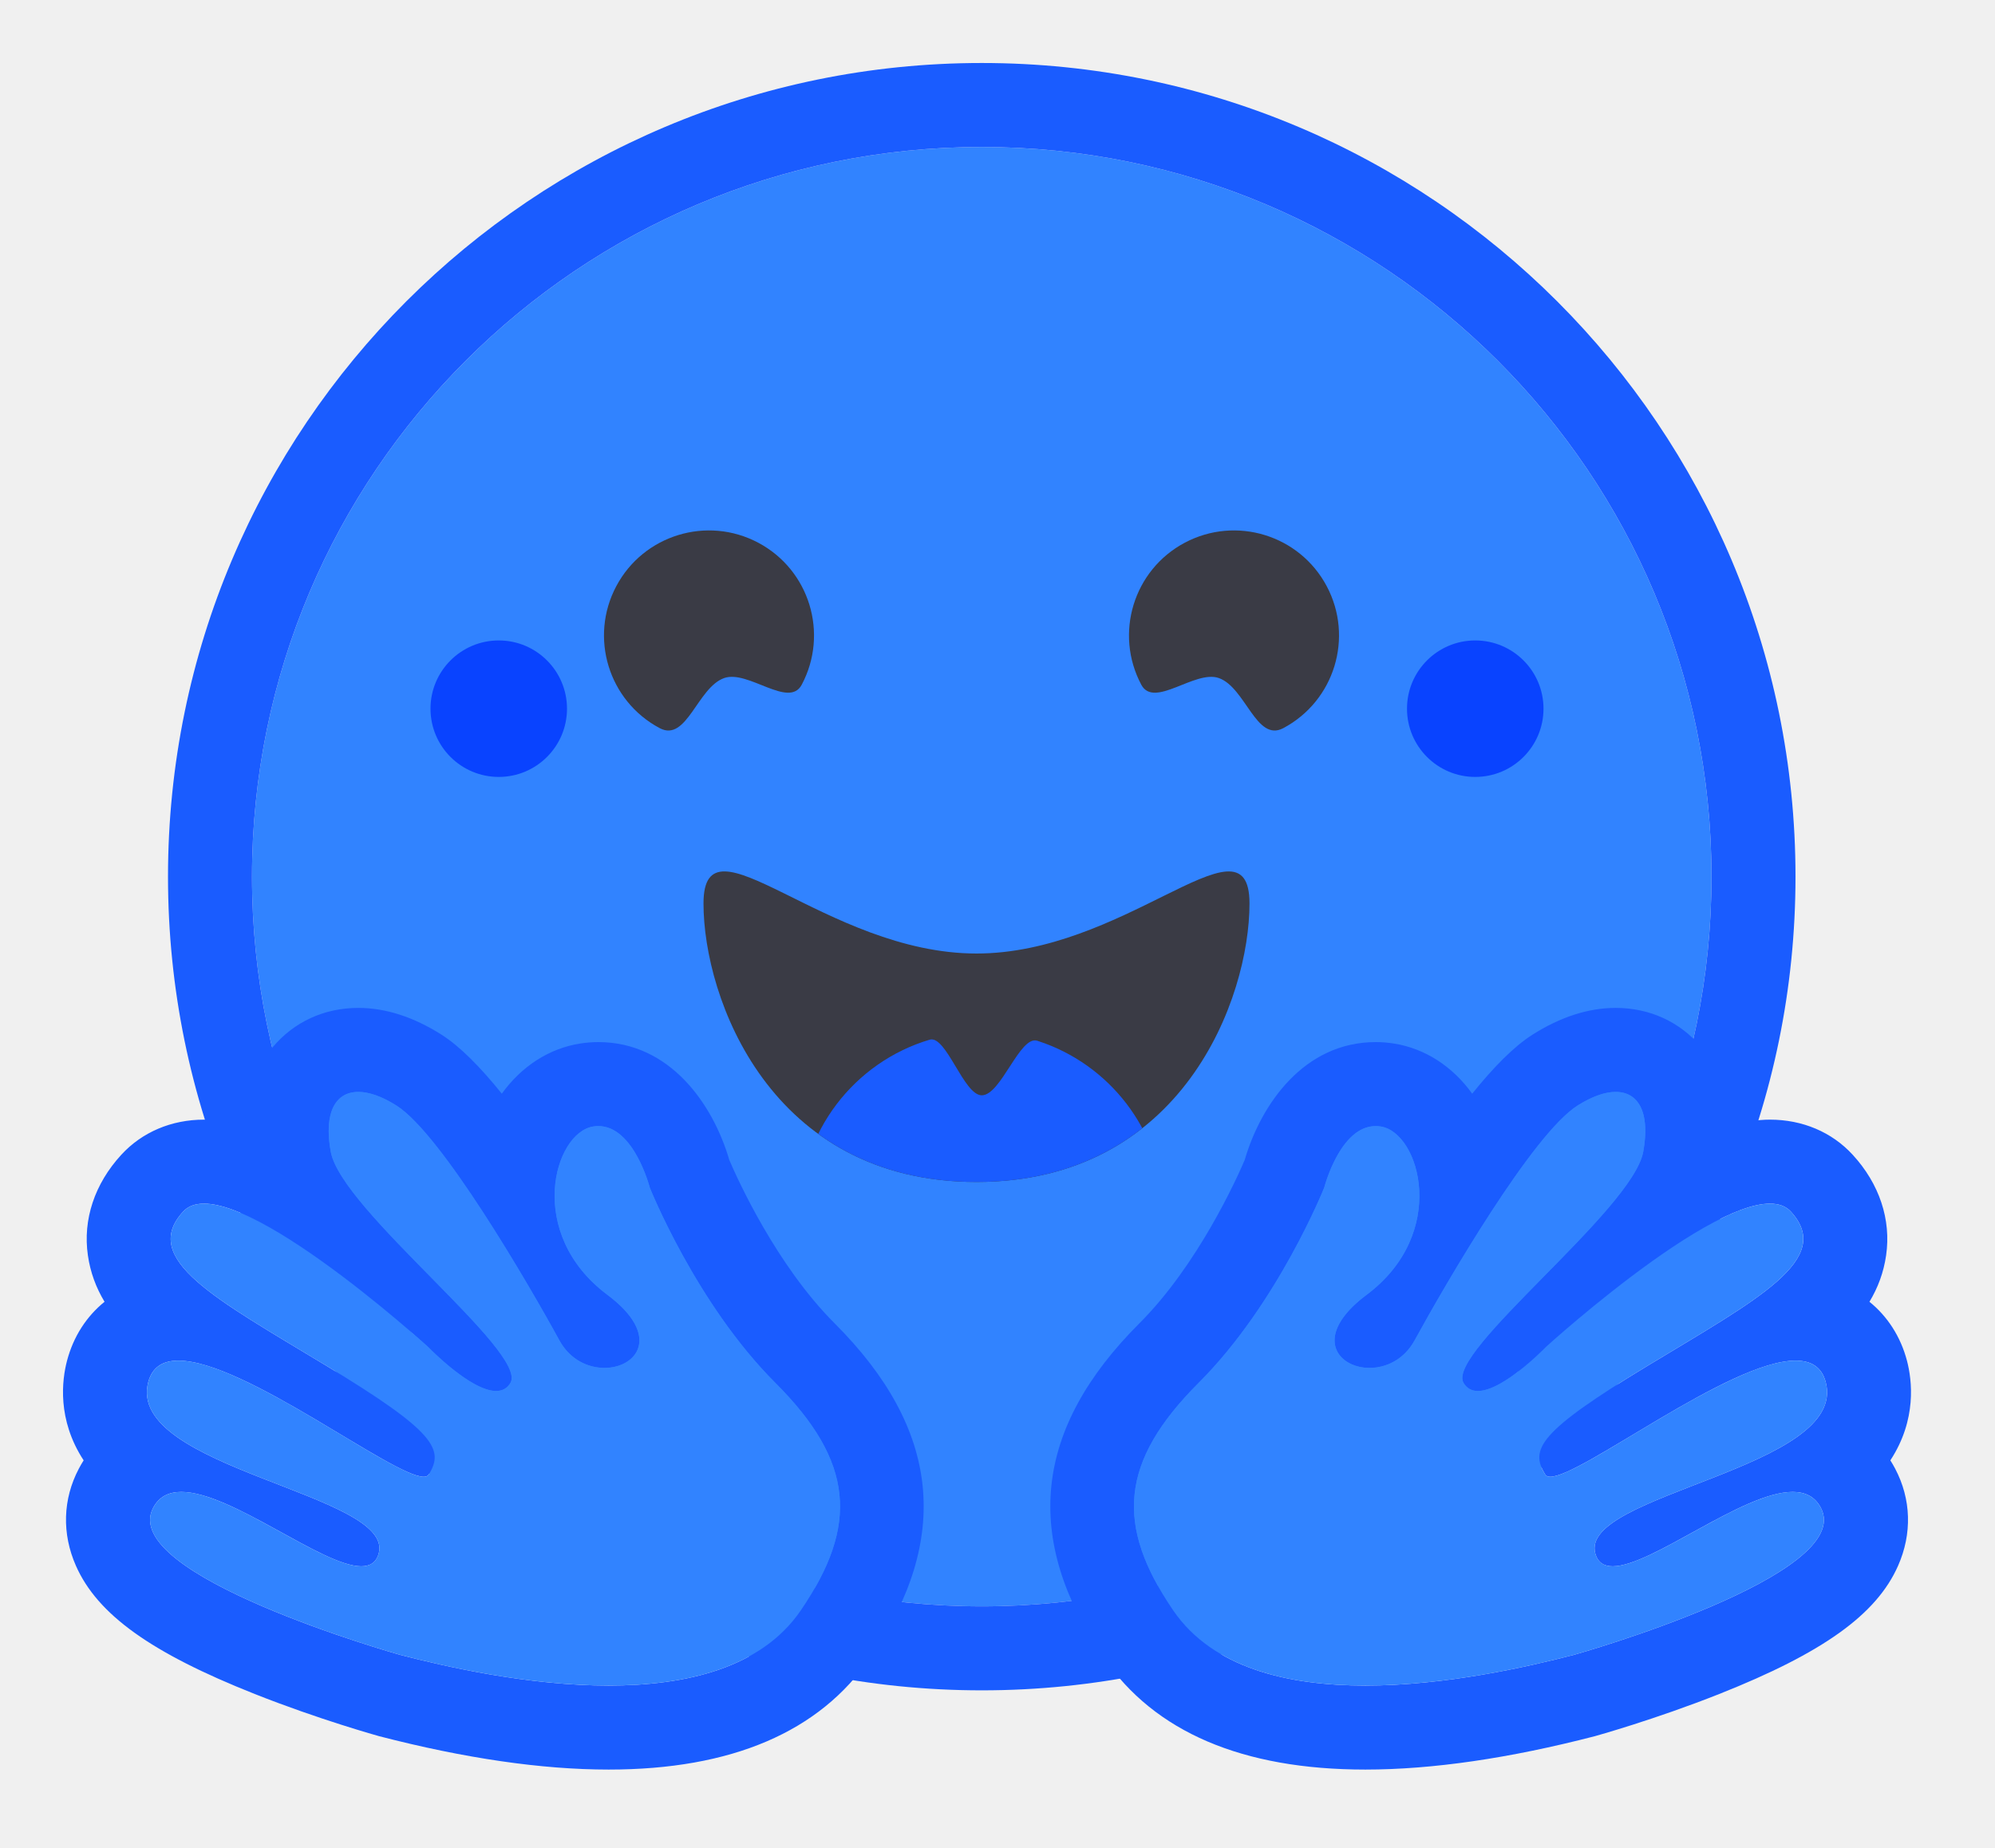
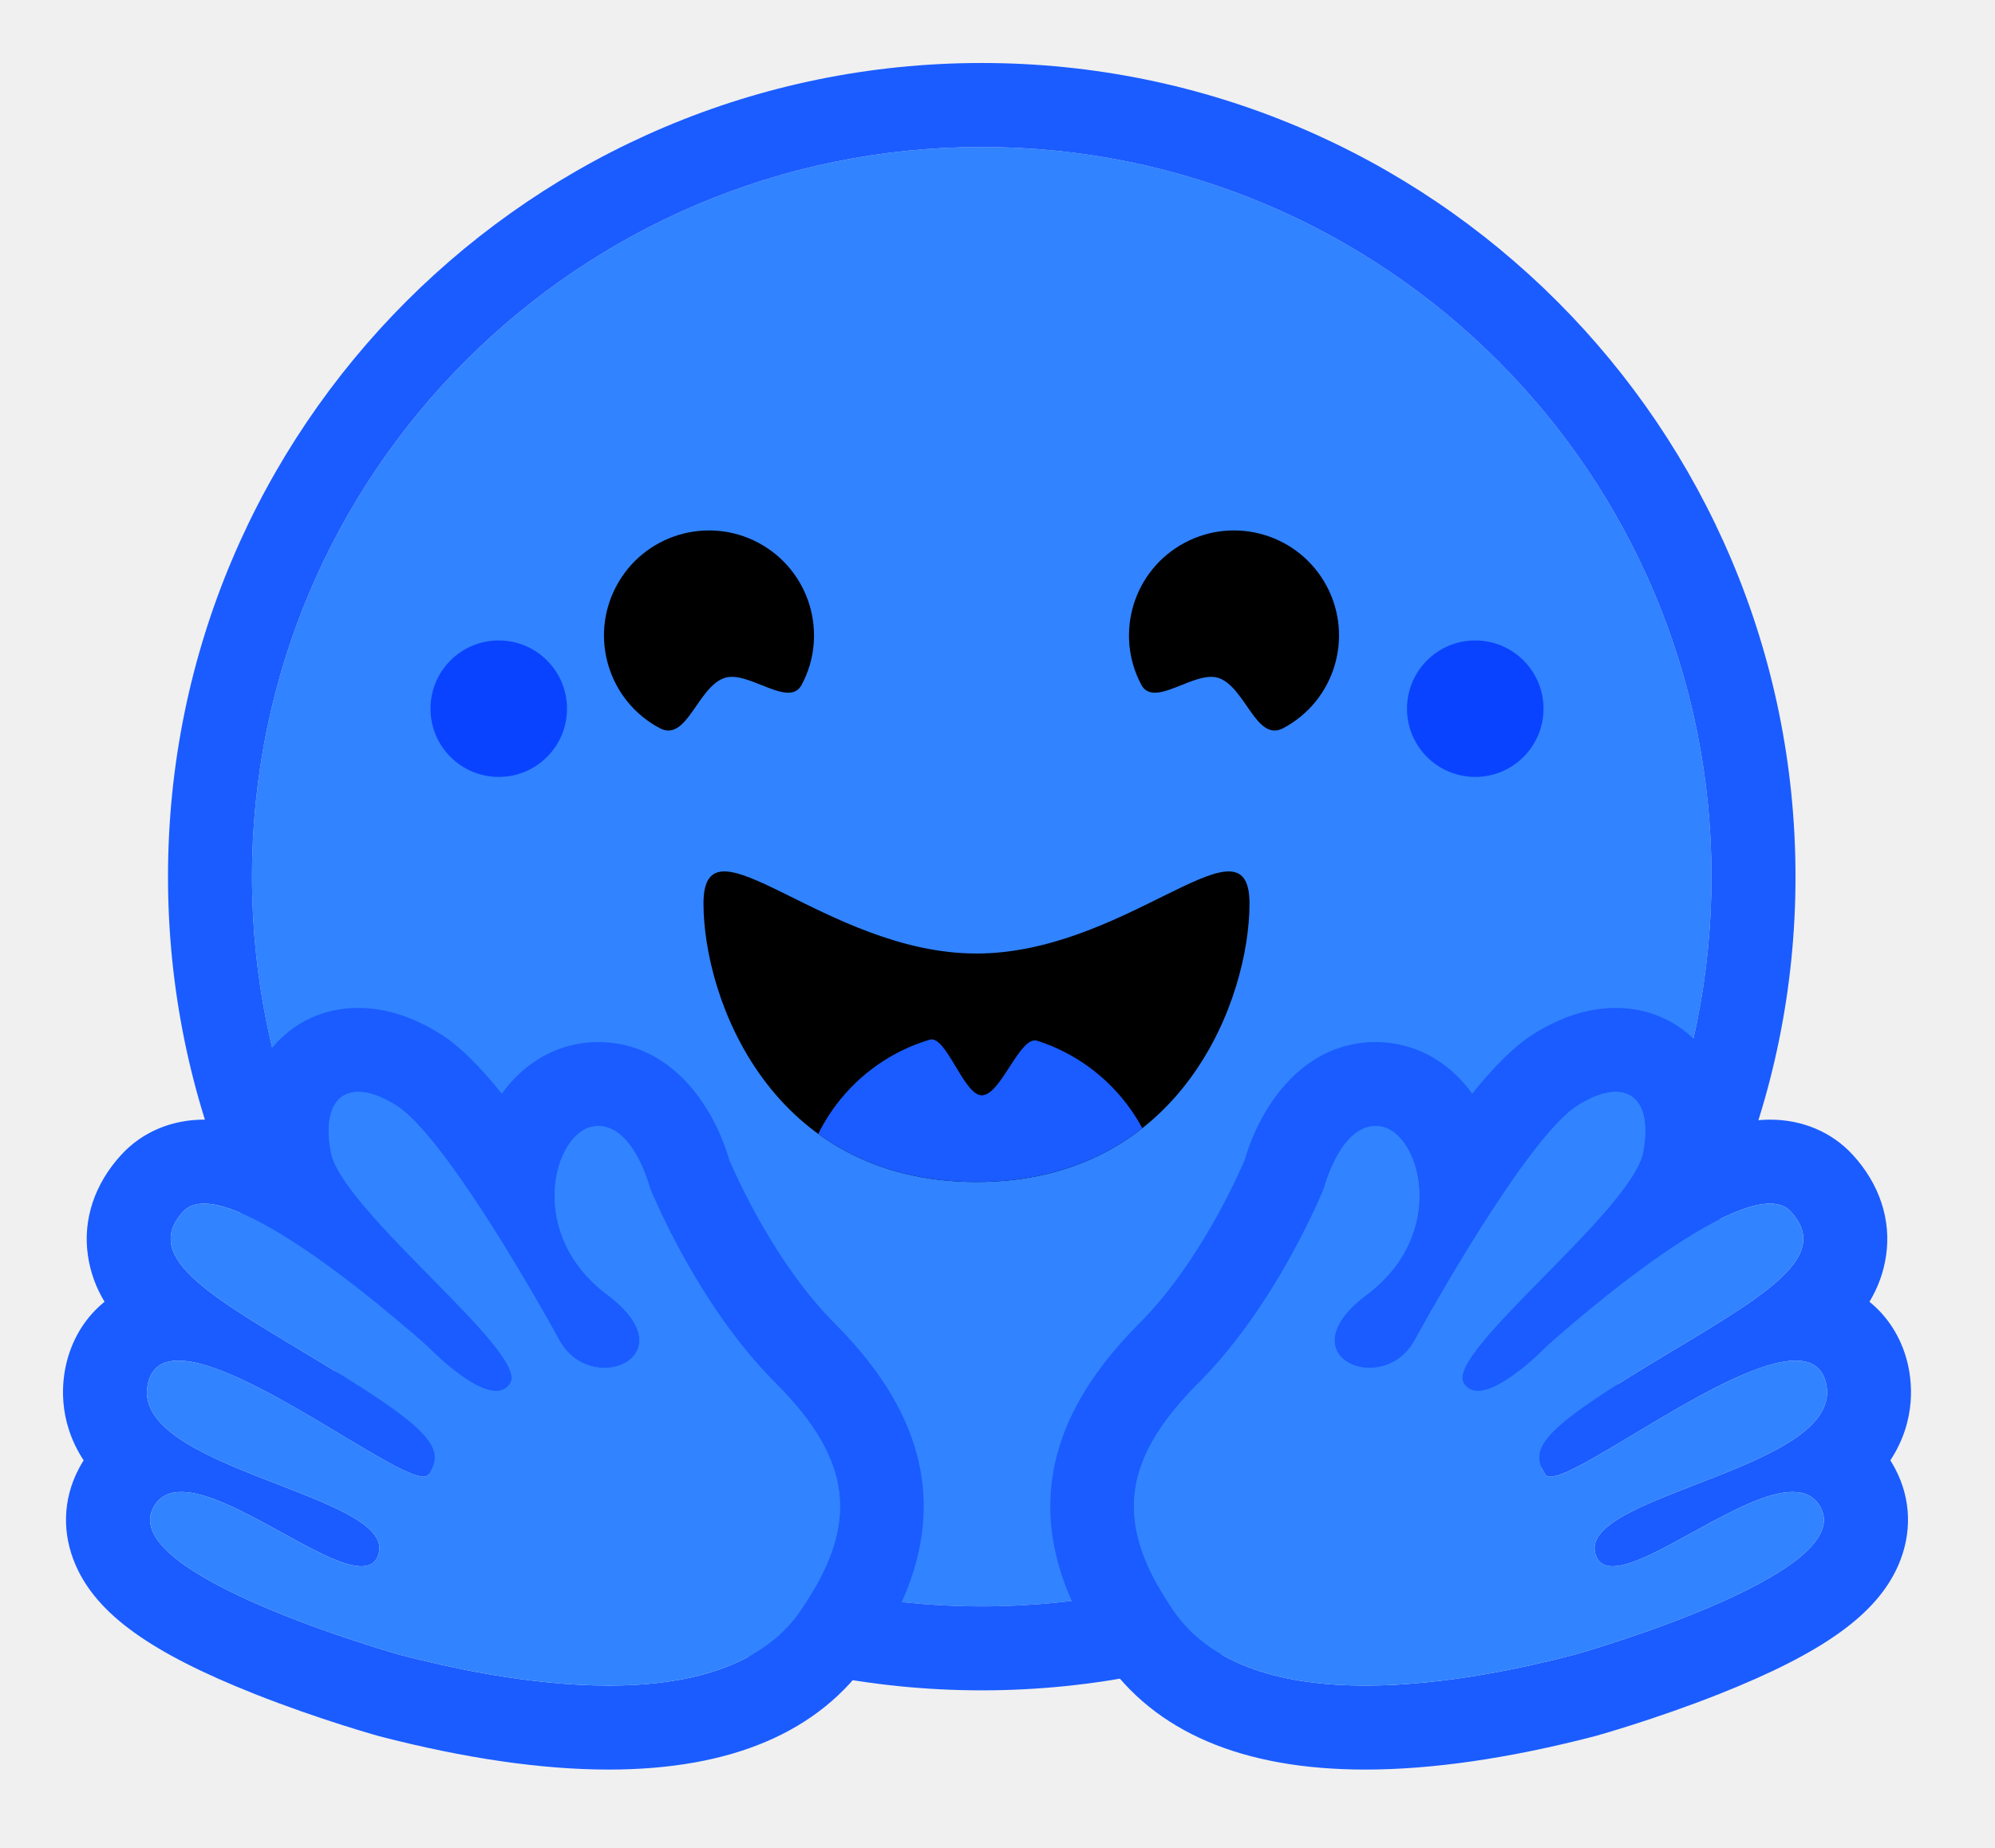
<svg xmlns="http://www.w3.org/2000/svg" width="95px" height="88px" viewBox="0 0 95 88" version="1.1">
  <defs>
    <path d="M13,14.789 C22.828,14.789 26,6.026 26,1.526 C26,-0.812 24.428,-0.076 21.91,1.17 C19.583,2.322 16.448,3.91 13,3.91 C5.82,3.91 0,-2.974 0,1.526 C0,6.026 3.172,14.789 13,14.789 Z" id="path-1">
  </path>
  </defs>
  <g id="Page-1" stroke="none" stroke-width="1" fill="none" fill-rule="evenodd">
    <g id="icon_desktop">
      <g id="icon">
        <g id="icon_desktop">
          <g id="Group-2">
            <g id="Group">
              <path d="M93.793,70.08 C94.543,72.24 94.363,74.54 93.363,76.54 C92.643,78 91.613,79.13 90.353,80.14 C88.833,81.34 86.943,82.36 84.663,83.34 C81.943,84.5 78.623,85.59 77.103,85.99 C73.213,87 69.473,87.64 65.683,87.67 C60.263,87.72 55.593,86.44 52.273,83.17 C50.553,83.38 48.813,83.5 47.063,83.5 C45.403,83.5 43.763,83.4 42.133,83.2 C38.803,86.45 34.153,87.72 28.753,87.67 C24.963,87.64 21.223,87 17.323,85.99 C15.813,85.59 12.493,84.5 9.773,83.34 C7.493,82.36 5.603,81.34 4.093,80.14 C2.823,79.13 1.793,78 1.073,76.54 C0.083,74.54 -0.107,72.24 0.653,70.08 C-0.047,68.43 -0.227,66.54 0.323,64.45 C0.573,63.5 0.983,62.62 1.503,61.84 C1.393,61.43 1.303,61.01 1.243,60.55 C0.863,57.81 1.813,55.31 3.603,53.37 C4.483,52.4 5.433,51.73 6.423,51.3 C5.693,48.2 5.313,45.01 5.313,41.75 C5.313,18.69 24.003,0 47.063,0 C54.983,0 62.393,2.2 68.713,6.04 C69.853,6.74 70.973,7.49 72.043,8.29 C72.573,8.69 73.103,9.1 73.613,9.53 C74.133,9.95 74.643,10.39 75.133,10.84 C76.613,12.19 78.003,13.64 79.273,15.19 C79.703,15.7 80.113,16.23 80.513,16.77 C81.323,17.84 82.073,18.95 82.763,20.1 C83.813,21.82 84.733,23.62 85.533,25.49 C86.063,26.74 86.523,28.02 86.933,29.33 C87.543,31.29 88.013,33.31 88.333,35.39 C88.433,36.08 88.523,36.78 88.593,37.48 C88.733,38.88 88.813,40.3 88.813,41.75 C88.813,44.97 88.433,48.13 87.723,51.18 C88.823,51.61 89.863,52.31 90.833,53.37 C92.623,55.31 93.573,57.82 93.193,60.56 C93.133,61.01 93.043,61.43 92.933,61.84 C93.453,62.62 93.863,63.5 94.113,64.45 C94.663,66.54 94.483,68.43 93.793,70.08" id="Fill-1" fill="none" fill-rule="nonzero">
       </path>
              <circle id="Oval" fill="#3183ff" fill-rule="nonzero" cx="46.75" cy="41.75" r="34.75">
       </circle>
              <path d="M81.5,41.75 C81.5,22.558 65.942,7 46.75,7 C27.558,7 12,22.558 12,41.75 C12,60.942 27.558,76.5 46.75,76.5 C65.942,76.5 81.5,60.942 81.5,41.75 Z M8,41.75 C8,20.349 25.349,3 46.75,3 C68.151,3 85.5,20.349 85.5,41.75 C85.5,63.151 68.151,80.5 46.75,80.5 C25.349,80.5 8,63.151 8,41.75 Z" id="Oval" fill="#1a5cff" fill-rule="nonzero">
       </path>
-               <path d="M57.172,31.715 C58.086,32.711 57.304,35.262 58.762,35.262 C61.524,35.262 63.762,33.024 63.762,30.262 C63.762,27.501 61.524,25.262 58.762,25.262 C56.001,25.262 53.762,27.501 53.762,30.262 C53.762,31.565 56.355,30.825 57.172,31.715 Z" id="Oval-2" fill="#3A3B45" fill-rule="nonzero" transform="translate(58.7621, 30.2621) rotate(-28) translate(-58.7621, -30.2621) ">
+               <path d="M57.172,31.715 C58.086,32.711 57.304,35.262 58.762,35.262 C61.524,35.262 63.762,33.024 63.762,30.262 C63.762,27.501 61.524,25.262 58.762,25.262 C56.001,25.262 53.762,27.501 53.762,30.262 C53.762,31.565 56.355,30.825 57.172,31.715 Z" id="Oval-2" fill="#000000" fill-rule="nonzero" transform="translate(58.7621, 30.2621) rotate(-28) translate(-58.7621, -30.2621) ">
       </path>
-               <path d="M32.172,31.715 C33.086,32.711 32.304,35.262 33.762,35.262 C36.524,35.262 38.762,33.024 38.762,30.262 C38.762,27.501 36.524,25.262 33.762,25.262 C31.001,25.262 28.762,27.501 28.762,30.262 C28.762,31.565 31.355,30.825 32.172,31.715 Z" id="Oval-2" fill="#3A3B45" fill-rule="nonzero" transform="translate(33.7621, 30.2621) scale(-1, 1) rotate(-28) translate(-33.7621, -30.2621) ">
+               <path d="M32.172,31.715 C33.086,32.711 32.304,35.262 33.762,35.262 C36.524,35.262 38.762,33.024 38.762,30.262 C38.762,27.501 36.524,25.262 33.762,25.262 C31.001,25.262 28.762,27.501 28.762,30.262 C28.762,31.565 31.355,30.825 32.172,31.715 Z" id="Oval-2" fill="#000000" fill-rule="nonzero" transform="translate(33.7621, 30.2621) scale(-1, 1) rotate(-28) translate(-33.7621, -30.2621) ">
       </path>
              <g id="Oval-4" transform="translate(33.5, 41.5)">
-                 <g id="Mask" fill-rule="nonzero" fill="#3A3B45">
+                 <g id="Mask" fill-rule="nonzero" fill="#000000">
                  <path d="M13,14.789 C22.828,14.789 26,6.026 26,1.526 C26,-0.812 24.428,-0.076 21.91,1.17 C19.583,2.322 16.448,3.91 13,3.91 C5.82,3.91 0,-2.974 0,1.526 C0,6.026 3.172,14.789 13,14.789 Z" id="path-1">
         </path>
                </g>
                <g id="Clipped">
                  <mask id="mask-2" fill="white">
                    <use href="#path-1">
          </use>
                  </mask>
                  <g id="path-1">
         </g>
                  <path d="M13.25,25 C18.04,25 21.923,21.117 21.923,16.327 C21.923,12.596 19.567,9.416 16.262,8.191 C16.14,8.146 16.018,8.104 15.893,8.064 C15.06,7.798 14.172,10.662 13.25,10.662 C12.389,10.662 11.557,7.78 10.771,8.013 C7.189,9.08 4.577,12.398 4.577,16.327 C4.577,21.117 8.46,25 13.25,25 Z" id="Shape" fill="#1a5cff" fill-rule="nonzero" mask="url(#mask-2)">
         </path>
                </g>
              </g>
              <circle id="Oval-3" fill="#3183ff" fill-rule="nonzero" style="mix-blend-mode: multiply;" cx="70.25" cy="33.75" r="3.25">
       </circle>
              <circle id="Oval-3" fill="#3183ff" fill-rule="nonzero" style="mix-blend-mode: multiply;" cx="23.75" cy="33.75" r="3.25">
       </circle>
            </g>
          </g>
        </g>
        <g id="Group-4" transform="translate(3, 48)" fill-rule="nonzero">
          <path d="M14.062,0 L14.062,0 C12.443,0 10.996,0.665 9.987,1.871 C9.363,2.618 8.711,3.822 8.658,5.625 C7.979,5.43 7.326,5.321 6.716,5.321 C5.166,5.321 3.766,5.915 2.776,6.994 C1.504,8.379 0.939,10.081 1.185,11.784 C1.302,12.595 1.573,13.322 1.978,13.995 C1.124,14.686 0.495,15.648 0.191,16.805 C-0.047,17.712 -0.291,19.601 0.983,21.547 C0.902,21.674 0.826,21.806 0.755,21.941 C-0.011,23.395 -0.06,25.038 0.616,26.568 C1.641,28.887 4.188,30.714 9.134,32.675 C12.211,33.895 15.026,34.675 15.051,34.682 C19.119,35.737 22.798,36.273 25.983,36.273 C31.837,36.273 36.028,34.48 38.44,30.944 C42.322,25.25 41.767,20.042 36.744,15.022 C33.964,12.244 32.116,8.148 31.731,7.249 C30.955,4.587 28.903,1.628 25.492,1.628 L25.491,1.628 C25.204,1.628 24.914,1.651 24.628,1.696 C23.134,1.931 21.828,2.791 20.895,4.085 C19.888,2.833 18.91,1.837 18.025,1.275 C16.691,0.429 15.358,0 14.062,0 M14.062,4 C14.572,4 15.195,4.217 15.882,4.653 C18.015,6.006 22.131,13.081 23.638,15.833 C24.143,16.755 25.006,17.145 25.783,17.145 C27.325,17.145 28.529,15.612 25.924,13.664 C22.007,10.733 23.381,5.942 25.251,5.647 C25.333,5.634 25.414,5.628 25.492,5.628 C27.192,5.628 27.942,8.558 27.942,8.558 C27.942,8.558 30.14,14.078 33.916,17.851 C37.692,21.625 37.887,24.654 35.135,28.69 C33.258,31.442 29.665,32.273 25.983,32.273 C22.164,32.273 18.249,31.379 16.055,30.81 C15.947,30.782 2.604,27.013 4.294,23.805 C4.578,23.266 5.046,23.05 5.635,23.05 C8.015,23.05 12.344,26.592 14.205,26.592 C14.621,26.592 14.914,26.415 15.034,25.983 C15.827,23.138 2.977,21.942 4.06,17.821 C4.251,17.092 4.769,16.796 5.497,16.797 C8.642,16.797 15.698,22.328 17.177,22.328 C17.29,22.328 17.371,22.295 17.415,22.225 C18.156,21.029 17.75,20.194 12.527,17.033 C7.304,13.871 3.638,11.969 5.723,9.699 C5.963,9.437 6.303,9.321 6.716,9.321 C9.887,9.322 17.379,16.14 17.379,16.14 C17.379,16.14 19.401,18.243 20.624,18.243 C20.905,18.243 21.144,18.132 21.306,17.858 C22.173,16.396 13.253,9.636 12.75,6.847 C12.409,4.957 12.989,4 14.062,4" id="Fill-1" fill="#1a5cff">
     </path>
          <path d="M35.135,28.69 C37.887,24.654 37.692,21.625 33.916,17.851 C30.14,14.078 27.942,8.558 27.942,8.558 C27.942,8.558 27.121,5.352 25.251,5.647 C23.381,5.942 22.008,10.733 25.925,13.664 C29.842,16.594 25.145,18.585 23.638,15.833 C22.131,13.081 18.016,6.006 15.882,4.653 C13.749,3.3 12.247,4.058 12.75,6.847 C13.253,9.636 22.174,16.396 21.306,17.859 C20.438,19.321 17.379,16.14 17.379,16.14 C17.379,16.14 7.807,7.429 5.723,9.699 C3.639,11.969 7.304,13.871 12.527,17.033 C17.751,20.194 18.156,21.029 17.415,22.225 C16.673,23.421 5.143,13.7 4.06,17.821 C2.978,21.942 15.827,23.138 15.034,25.983 C14.241,28.829 5.983,20.598 4.294,23.805 C2.604,27.013 15.947,30.782 16.055,30.81 C20.365,31.928 31.311,34.297 35.135,28.69" id="Fill-4" fill="#3183ff">
     </path>
        </g>
        <g id="Group-4" transform="translate(70.5, 66.5) scale(-1, 1) translate(-70.5, -66.5) translate(50, 48)" fill-rule="nonzero">
          <path d="M14.062,0 L14.062,0 C12.443,0 10.996,0.665 9.987,1.871 C9.363,2.618 8.711,3.822 8.658,5.625 C7.979,5.43 7.326,5.321 6.716,5.321 C5.166,5.321 3.766,5.915 2.776,6.994 C1.504,8.379 0.939,10.081 1.185,11.784 C1.302,12.595 1.573,13.322 1.978,13.995 C1.124,14.686 0.495,15.648 0.191,16.805 C-0.047,17.712 -0.291,19.601 0.983,21.547 C0.902,21.674 0.826,21.806 0.755,21.941 C-0.011,23.395 -0.06,25.038 0.616,26.568 C1.641,28.887 4.188,30.714 9.134,32.675 C12.211,33.895 15.026,34.675 15.051,34.682 C19.119,35.737 22.798,36.273 25.983,36.273 C31.837,36.273 36.028,34.48 38.44,30.944 C42.322,25.25 41.767,20.042 36.744,15.022 C33.964,12.244 32.116,8.148 31.731,7.249 C30.955,4.587 28.903,1.628 25.492,1.628 L25.491,1.628 C25.204,1.628 24.914,1.651 24.628,1.696 C23.134,1.931 21.828,2.791 20.895,4.085 C19.888,2.833 18.91,1.837 18.025,1.275 C16.691,0.429 15.358,0 14.062,0 M14.062,4 C14.572,4 15.195,4.217 15.882,4.653 C18.015,6.006 22.131,13.081 23.638,15.833 C24.143,16.755 25.006,17.145 25.783,17.145 C27.325,17.145 28.529,15.612 25.924,13.664 C22.007,10.733 23.381,5.942 25.251,5.647 C25.333,5.634 25.414,5.628 25.492,5.628 C27.192,5.628 27.942,8.558 27.942,8.558 C27.942,8.558 30.14,14.078 33.916,17.851 C37.692,21.625 37.887,24.654 35.135,28.69 C33.258,31.442 29.665,32.273 25.983,32.273 C22.164,32.273 18.249,31.379 16.055,30.81 C15.947,30.782 2.604,27.013 4.294,23.805 C4.578,23.266 5.046,23.05 5.635,23.05 C8.015,23.05 12.344,26.592 14.205,26.592 C14.621,26.592 14.914,26.415 15.034,25.983 C15.827,23.138 2.977,21.942 4.06,17.821 C4.251,17.092 4.769,16.796 5.497,16.797 C8.642,16.797 15.698,22.328 17.177,22.328 C17.29,22.328 17.371,22.295 17.415,22.225 C18.156,21.029 17.75,20.194 12.527,17.033 C7.304,13.871 3.638,11.969 5.723,9.699 C5.963,9.437 6.303,9.321 6.716,9.321 C9.887,9.322 17.379,16.14 17.379,16.14 C17.379,16.14 19.401,18.243 20.624,18.243 C20.905,18.243 21.144,18.132 21.306,17.858 C22.173,16.396 13.253,9.636 12.75,6.847 C12.409,4.957 12.989,4 14.062,4" id="Fill-1" fill="#1a5cff">
     </path>
          <path d="M35.135,28.69 C37.887,24.654 37.692,21.625 33.916,17.851 C30.14,14.078 27.942,8.558 27.942,8.558 C27.942,8.558 27.121,5.352 25.251,5.647 C23.381,5.942 22.008,10.733 25.925,13.664 C29.842,16.594 25.145,18.585 23.638,15.833 C22.131,13.081 18.016,6.006 15.882,4.653 C13.749,3.3 12.247,4.058 12.75,6.847 C13.253,9.636 22.174,16.396 21.306,17.859 C20.438,19.321 17.379,16.14 17.379,16.14 C17.379,16.14 7.807,7.429 5.723,9.699 C3.639,11.969 7.304,13.871 12.527,17.033 C17.751,20.194 18.156,21.029 17.415,22.225 C16.673,23.421 5.143,13.7 4.06,17.821 C2.978,21.942 15.827,23.138 15.034,25.983 C14.241,28.829 5.983,20.598 4.294,23.805 C2.604,27.013 15.947,30.782 16.055,30.81 C20.365,31.928 31.311,34.297 35.135,28.69" id="Fill-4" fill="#3183ff">
     </path>
        </g>
      </g>
    </g>
  </g>
</svg>
